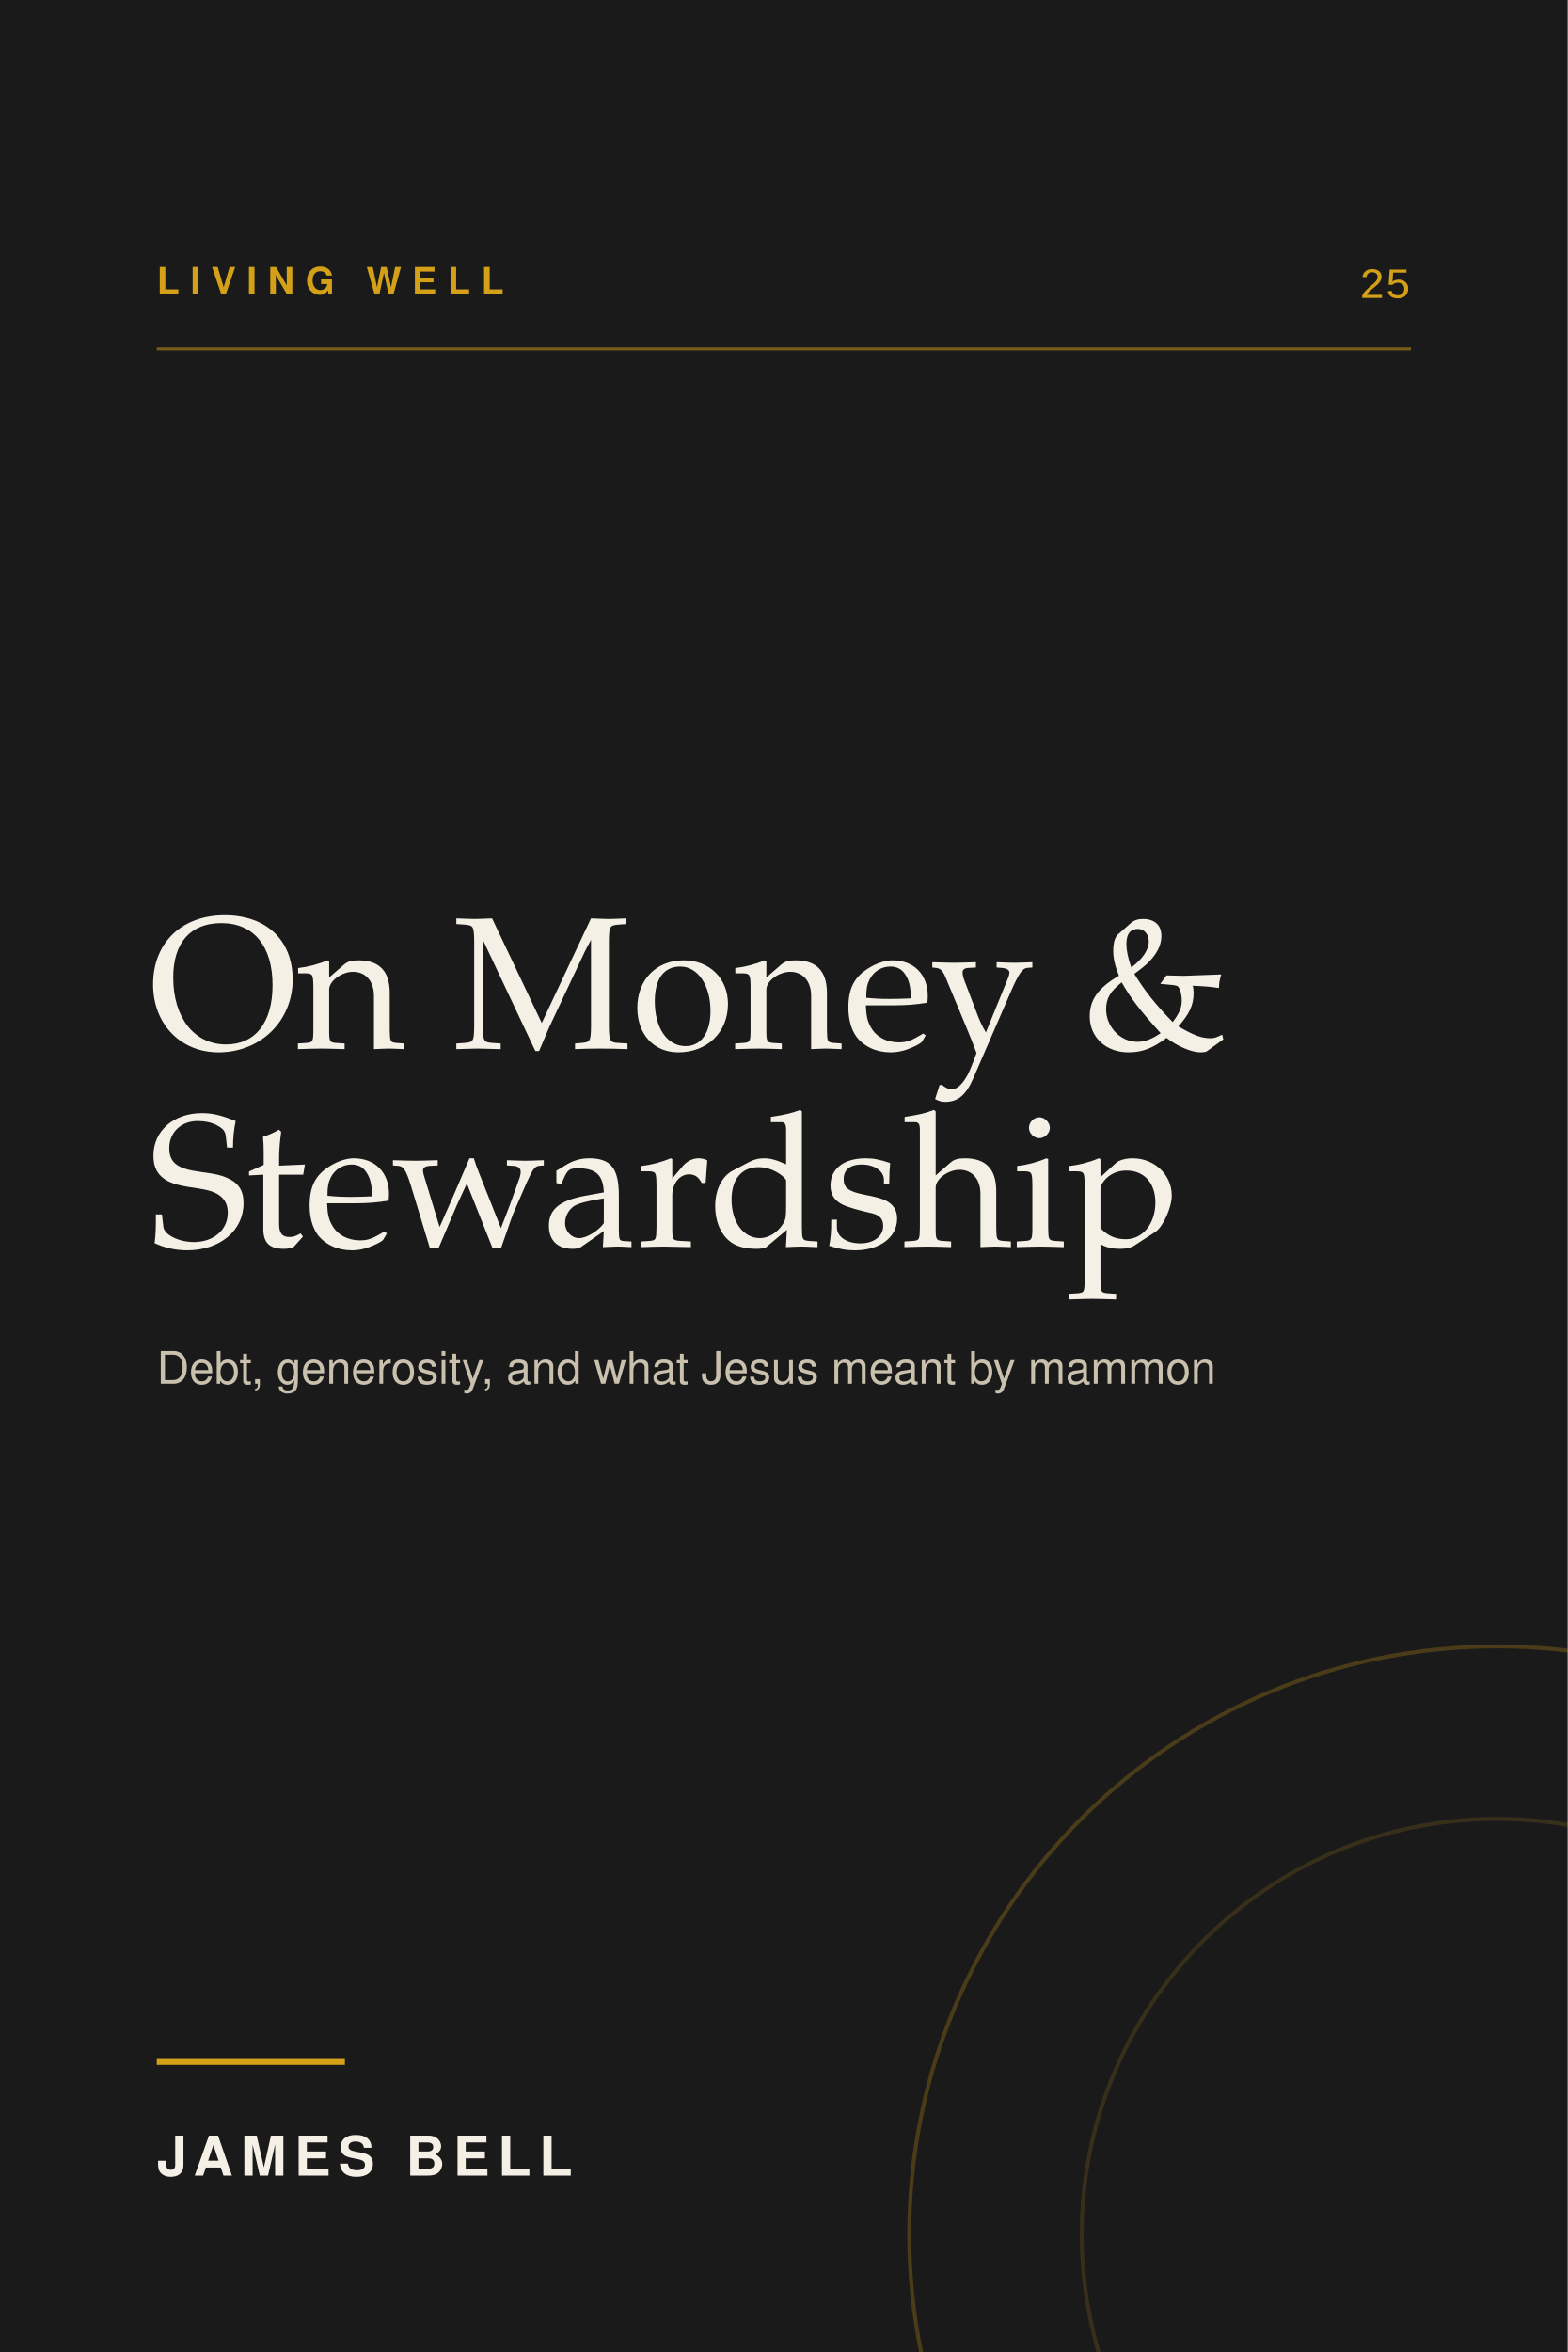
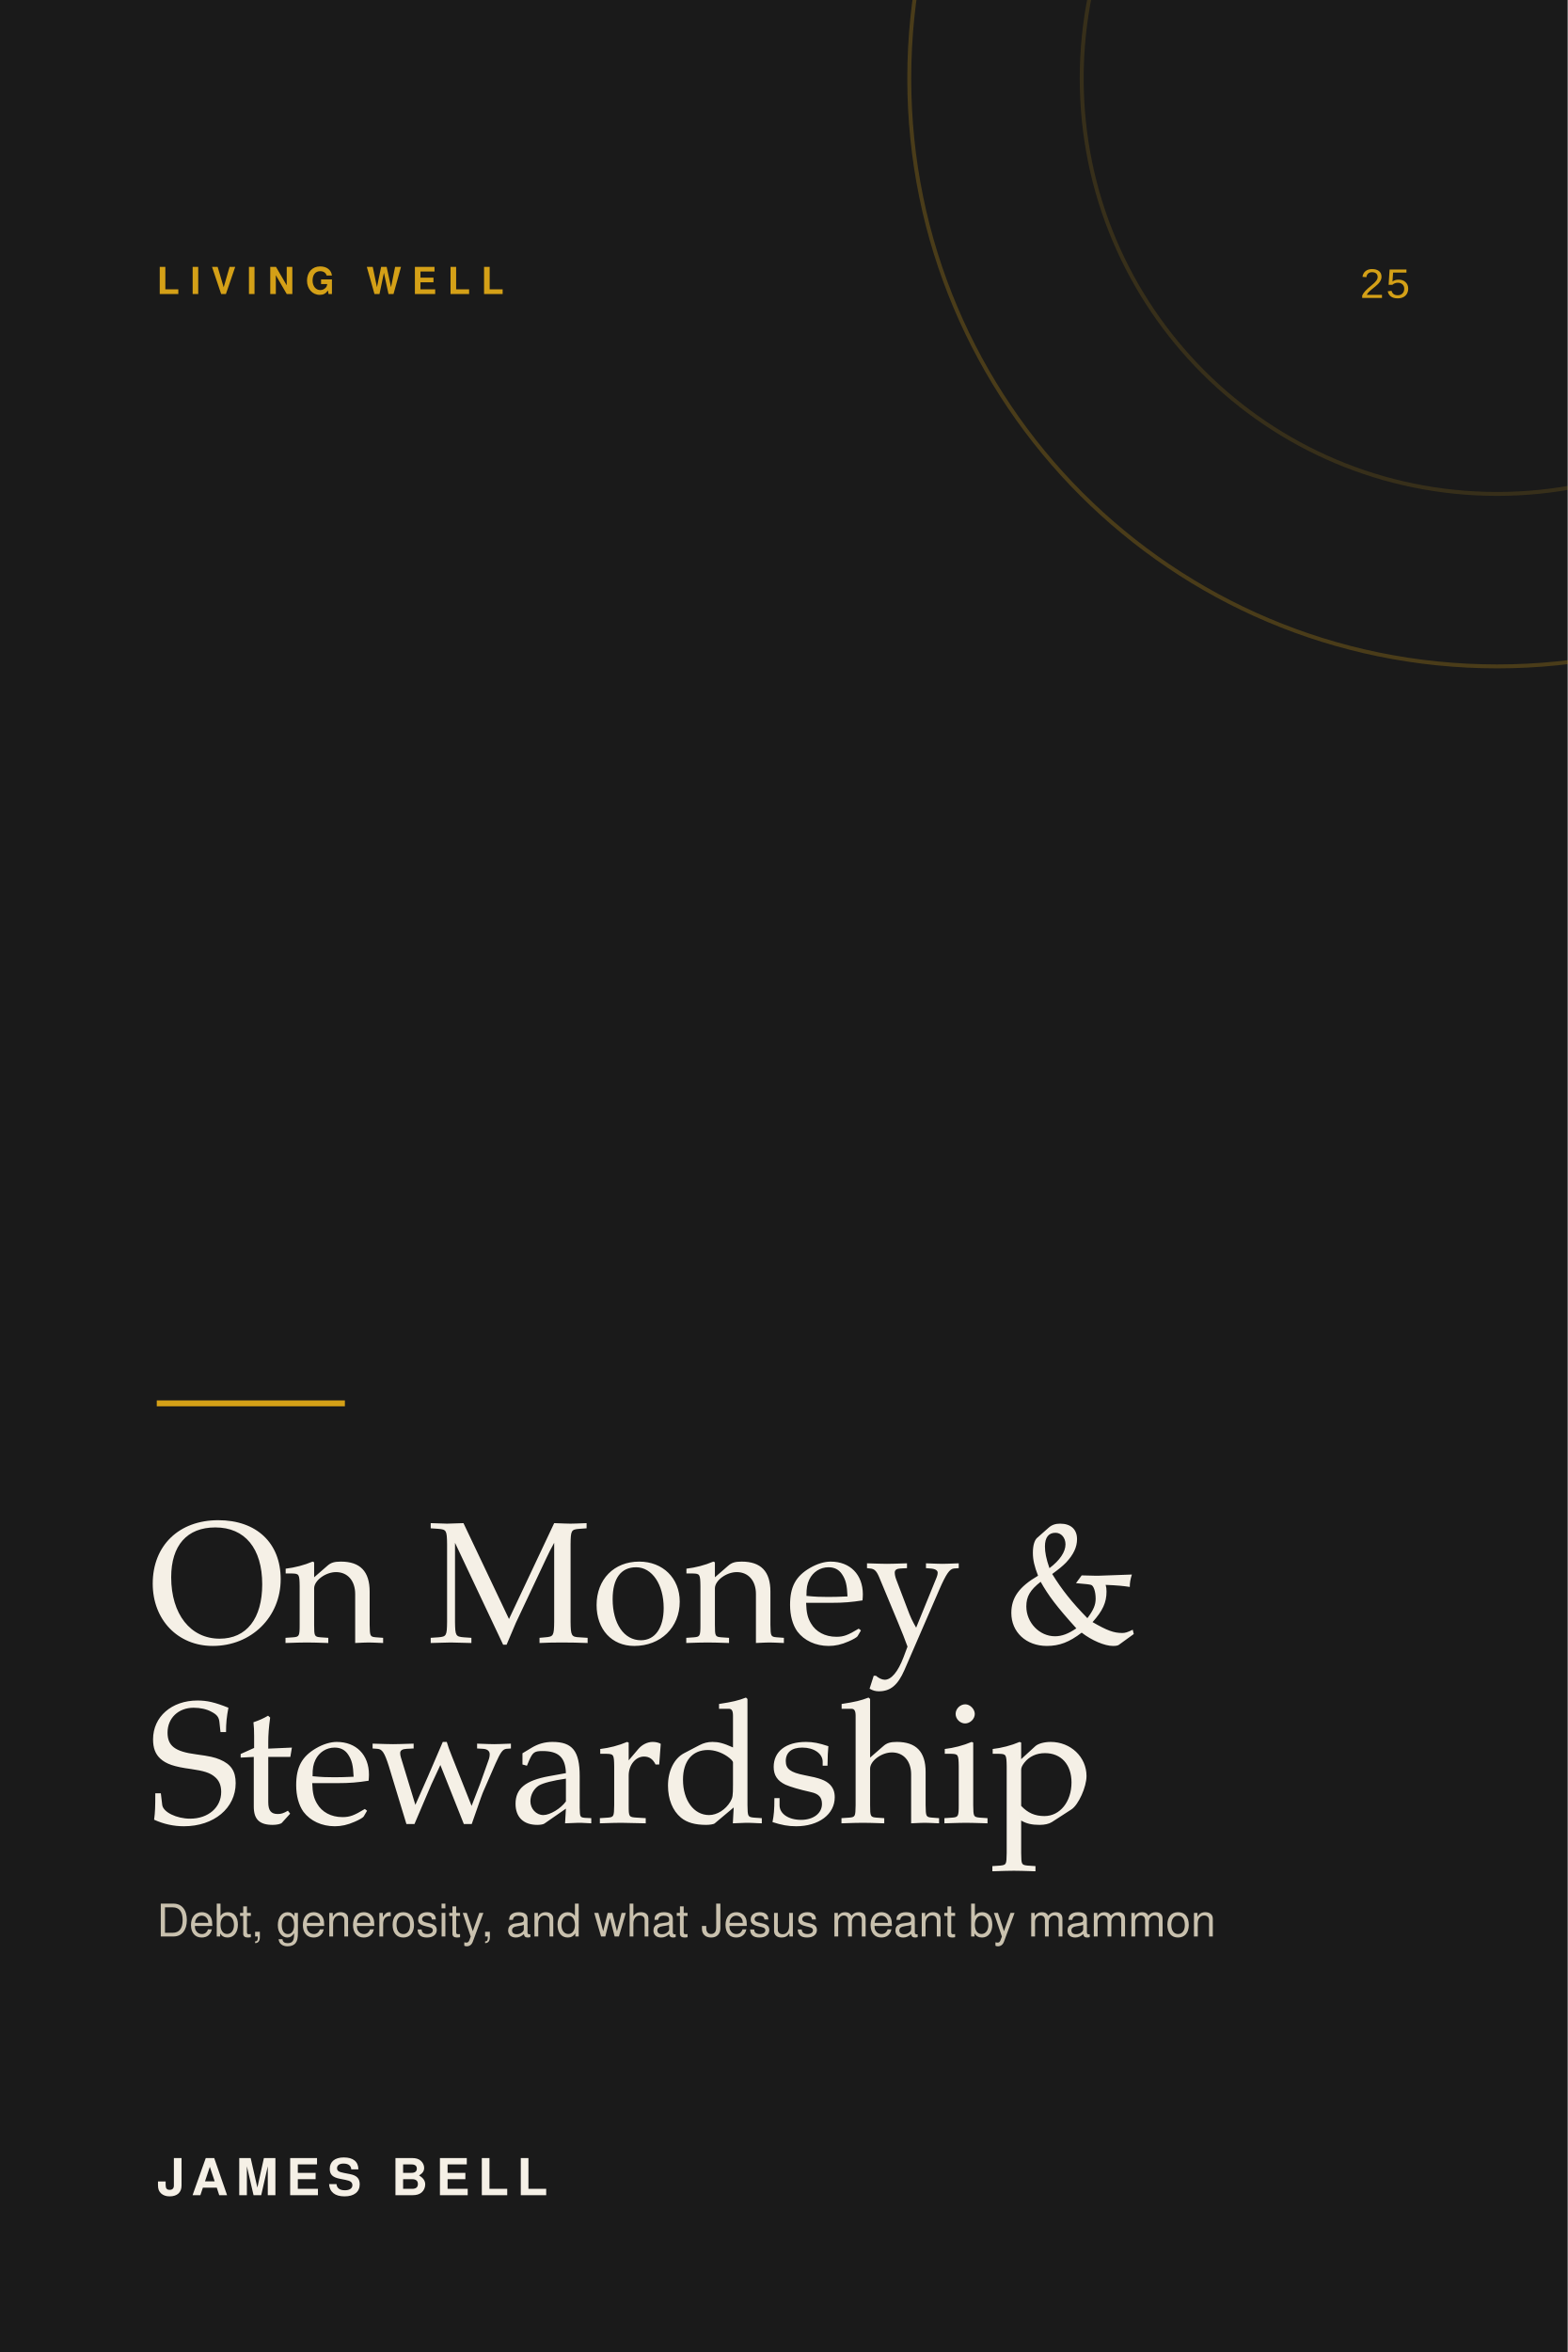
<svg xmlns="http://www.w3.org/2000/svg" width="800" height="1200" viewBox="0 0 800 1200" role="img" aria-label="On Money &amp; Stewardship by James Bell">
  <rect width="800" height="1200" fill="#1A1A1A" />
-   <circle cx="764" cy="1140" r="300" fill="none" stroke="#D4A017" stroke-width="2" opacity="0.26" />
-   <circle cx="764" cy="1140" r="212" fill="none" stroke="#D4A017" stroke-width="2" opacity="0.16" />
+   <circle cx="764" cy="40" r="300" fill="none" stroke="#D4A017" stroke-width="2" opacity="0.26" />
+   <circle cx="764" cy="40" r="212" fill="none" stroke="#D4A017" stroke-width="2" opacity="0.16" />
  <text x="80" y="150" font-family="Helvetica, Arial, sans-serif" font-size="19" letter-spacing="5.5" font-weight="700" fill="#D4A017">LIVING WELL</text>
  <text x="720" y="152" text-anchor="end" font-family="'JetBrains Mono', 'Courier New', monospace" font-size="22" fill="#D4A017">25</text>
-   <line x1="80" y1="178" x2="720" y2="178" stroke="#D4A017" stroke-width="1.5" opacity="0.5" />
-   <text x="76" y="535" font-family="Palatino, 'Palatino Linotype', Georgia, serif" font-size="96" font-weight="400" fill="#F5F0E6">On Money &amp;</text>
-   <text x="76" y="636" font-family="Palatino, 'Palatino Linotype', Georgia, serif" font-size="96" font-weight="400" fill="#F5F0E6">Stewardship</text>
-   <text x="80" y="706" font-family="Helvetica, Arial, sans-serif" font-size="23" fill="#C9C1AE">Debt, generosity, and what Jesus meant by mammon</text>
-   <line x1="80" y1="1052" x2="176" y2="1052" stroke="#D4A017" stroke-width="3" />
-   <text x="80" y="1110" font-family="Helvetica, Arial, sans-serif" font-size="28" letter-spacing="4" font-weight="700" fill="#F5F0E6">JAMES BELL</text>
+   <line x1="80" y1="716" x2="176" y2="716" stroke="#D4A017" stroke-width="3" />
+   <text x="76" y="838" font-family="Palatino, 'Palatino Linotype', Georgia, serif" font-size="88" fill="#F5F0E6">On Money &amp;</text>
+   <text x="76" y="930" font-family="Palatino, 'Palatino Linotype', Georgia, serif" font-size="88" fill="#F5F0E6">Stewardship</text>
+   <text x="80" y="988" font-family="Helvetica, Arial, sans-serif" font-size="23" fill="#C9C1AE">Debt, generosity, and what Jesus meant by mammon</text>
+   <text x="80" y="1120" font-family="Helvetica, Arial, sans-serif" font-size="26" letter-spacing="4" font-weight="700" fill="#F5F0E6">JAMES BELL</text>
</svg>
